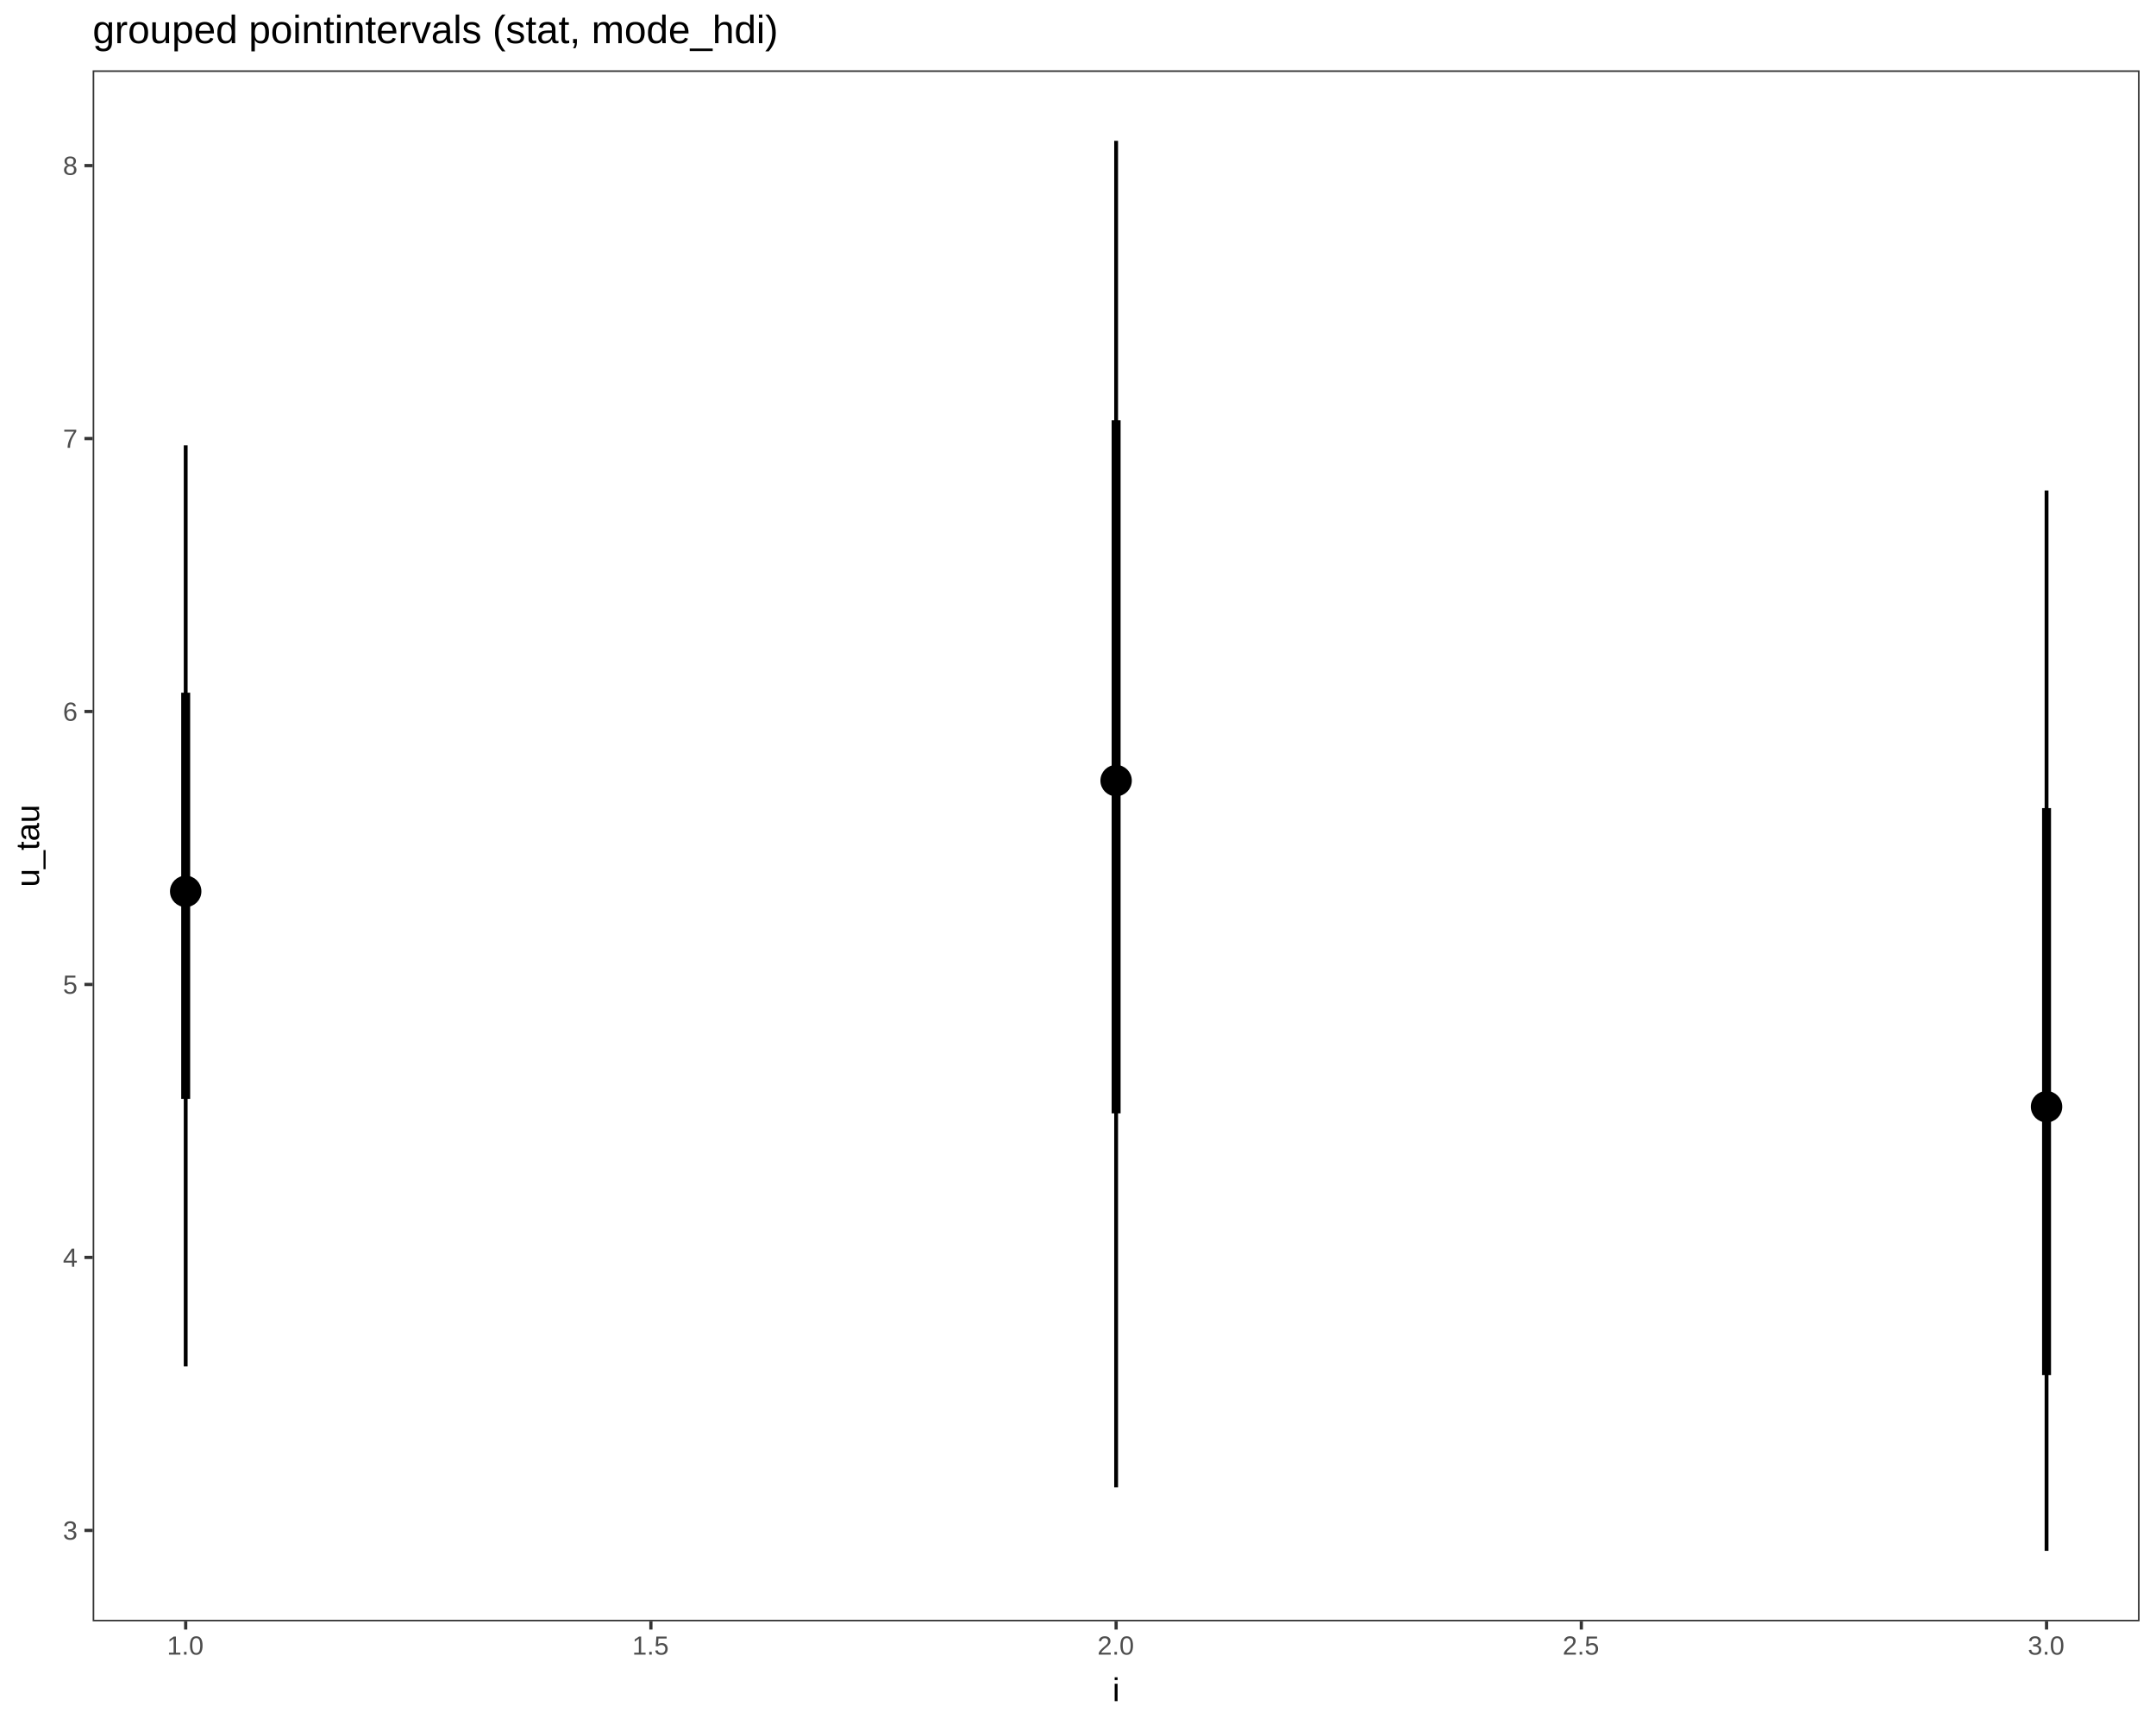
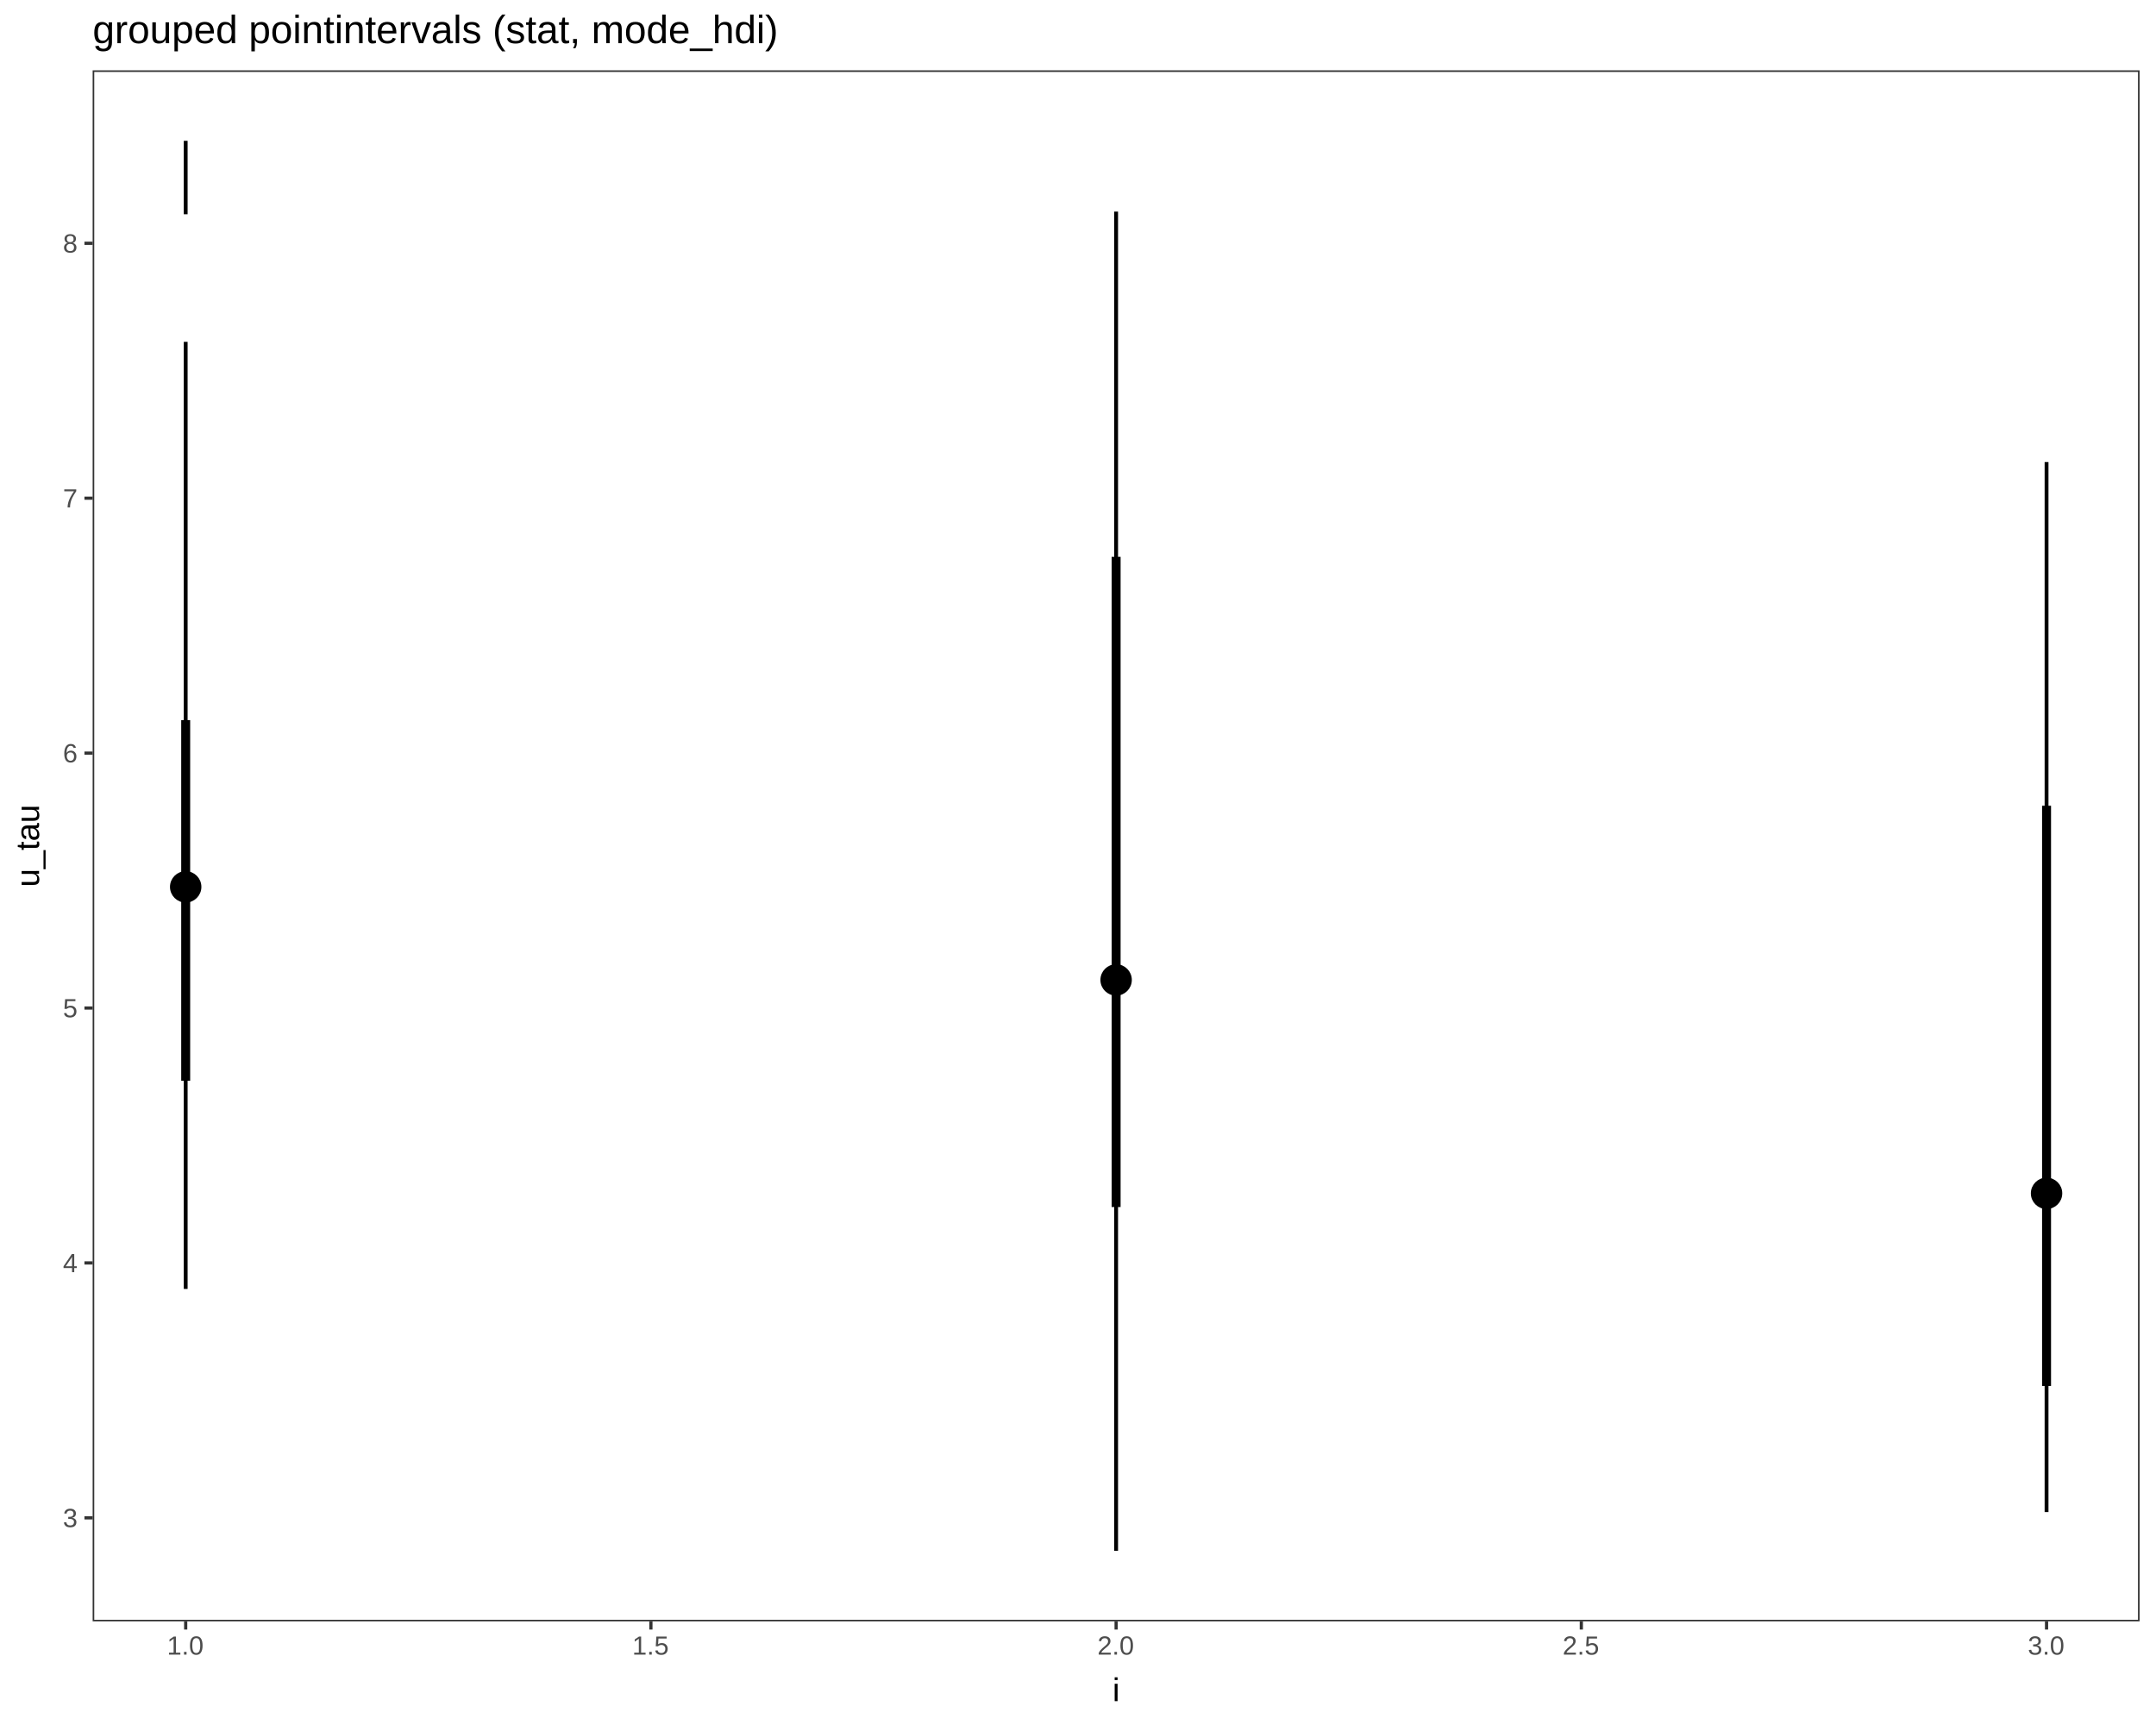
<svg xmlns="http://www.w3.org/2000/svg" viewBox="0 0 720.00 576.00">
  <defs>
    <style type="text/css">
    line, polyline, path, rect, circle {
      fill: none;
      stroke: #000000;
      stroke-linecap: round;
      stroke-linejoin: round;
      stroke-miterlimit: 10.00;
    }
  </style>
  </defs>
  <rect width="100%" height="100%" style="stroke: none; fill: #FFFFFF;" />
  <rect x="0.00" y="0.00" width="720.00" height="576.00" style="stroke-width: 1.07; stroke: #FFFFFF; fill: #FFFFFF;" />
  <defs>
    <clipPath id="cpMzAuOTQyN3w3MTQuNTIxfDU0MS4zOTF8MjMuNDc2Nw==">
      <rect x="30.94" y="23.48" width="683.58" height="517.91" />
    </clipPath>
  </defs>
  <rect x="30.94" y="23.48" width="683.58" height="517.91" style="stroke-width: 1.07; stroke: none; fill: #FFFFFF;" clip-path="url(#cpMzAuOTQyN3w3MTQuNTIxfDU0MS4zOTF8MjMuNDc2Nw==)" />
-   <line x1="62.01" y1="366.94" x2="62.01" y2="231.31" style="stroke-width: 2.99; stroke-linecap: butt;" clip-path="url(#cpMzAuOTQyN3w3MTQuNTIxfDU0MS4zOTF8MjMuNDc2Nw==)" />
-   <line x1="62.01" y1="456.26" x2="62.01" y2="148.71" style="stroke-width: 1.28; stroke-linecap: butt;" clip-path="url(#cpMzAuOTQyN3w3MTQuNTIxfDU0MS4zOTF8MjMuNDc2Nw==)" />
-   <line x1="372.73" y1="371.77" x2="372.73" y2="140.34" style="stroke-width: 2.99; stroke-linecap: butt;" clip-path="url(#cpMzAuOTQyN3w3MTQuNTIxfDU0MS4zOTF8MjMuNDc2Nw==)" />
-   <line x1="372.73" y1="496.63" x2="372.73" y2="47.02" style="stroke-width: 1.28; stroke-linecap: butt;" clip-path="url(#cpMzAuOTQyN3w3MTQuNTIxfDU0MS4zOTF8MjMuNDc2Nw==)" />
-   <line x1="683.45" y1="459.14" x2="683.45" y2="269.84" style="stroke-width: 2.99; stroke-linecap: butt;" clip-path="url(#cpMzAuOTQyN3w3MTQuNTIxfDU0MS4zOTF8MjMuNDc2Nw==)" />
-   <line x1="683.45" y1="517.85" x2="683.45" y2="163.77" style="stroke-width: 1.28; stroke-linecap: butt;" clip-path="url(#cpMzAuOTQyN3w3MTQuNTIxfDU0MS4zOTF8MjMuNDc2Nw==)" />
-   <circle cx="62.01" cy="297.64" r="3.40pt" style="stroke-width: 1.42; fill: #000000;" clip-path="url(#cpMzAuOTQyN3w3MTQuNTIxfDU0MS4zOTF8MjMuNDc2Nw==)" />
-   <circle cx="62.01" cy="297.64" r="1.86pt" style="stroke-width: 1.42; fill: #000000;" clip-path="url(#cpMzAuOTQyN3w3MTQuNTIxfDU0MS4zOTF8MjMuNDc2Nw==)" />
-   <circle cx="372.73" cy="260.66" r="3.40pt" style="stroke-width: 1.42; fill: #000000;" clip-path="url(#cpMzAuOTQyN3w3MTQuNTIxfDU0MS4zOTF8MjMuNDc2Nw==)" />
-   <circle cx="372.73" cy="260.66" r="1.86pt" style="stroke-width: 1.42; fill: #000000;" clip-path="url(#cpMzAuOTQyN3w3MTQuNTIxfDU0MS4zOTF8MjMuNDc2Nw==)" />
-   <circle cx="683.45" cy="369.55" r="3.40pt" style="stroke-width: 1.42; fill: #000000;" clip-path="url(#cpMzAuOTQyN3w3MTQuNTIxfDU0MS4zOTF8MjMuNDc2Nw==)" />
-   <circle cx="683.45" cy="369.55" r="1.86pt" style="stroke-width: 1.42; fill: #000000;" clip-path="url(#cpMzAuOTQyN3w3MTQuNTIxfDU0MS4zOTF8MjMuNDc2Nw==)" />
+   <line x1="62.01" y1="360.86" x2="62.01" y2="240.47" style="stroke-width: 2.99; stroke-linecap: butt;" clip-path="url(#cpMzAuOTQyN3w3MTQuNTIxfDU0MS4zOTF8MjMuNDc2Nw==)" />
+   <line x1="62.01" y1="430.38" x2="62.01" y2="114.14" style="stroke-width: 1.28; stroke-linecap: butt;" clip-path="url(#cpMzAuOTQyN3w3MTQuNTIxfDU0MS4zOTF8MjMuNDc2Nw==)" />
+   <line x1="62.01" y1="71.54" x2="62.01" y2="47.02" style="stroke-width: 1.28; stroke-linecap: butt;" clip-path="url(#cpMzAuOTQyN3w3MTQuNTIxfDU0MS4zOTF8MjMuNDc2Nw==)" />
+   <line x1="372.73" y1="403.05" x2="372.73" y2="185.93" style="stroke-width: 2.99; stroke-linecap: butt;" clip-path="url(#cpMzAuOTQyN3w3MTQuNTIxfDU0MS4zOTF8MjMuNDc2Nw==)" />
+   <line x1="372.73" y1="517.85" x2="372.73" y2="70.65" style="stroke-width: 1.28; stroke-linecap: butt;" clip-path="url(#cpMzAuOTQyN3w3MTQuNTIxfDU0MS4zOTF8MjMuNDc2Nw==)" />
+   <line x1="683.45" y1="462.79" x2="683.45" y2="269.04" style="stroke-width: 2.99; stroke-linecap: butt;" clip-path="url(#cpMzAuOTQyN3w3MTQuNTIxfDU0MS4zOTF8MjMuNDc2Nw==)" />
+   <line x1="683.45" y1="504.91" x2="683.45" y2="154.30" style="stroke-width: 1.28; stroke-linecap: butt;" clip-path="url(#cpMzAuOTQyN3w3MTQuNTIxfDU0MS4zOTF8MjMuNDc2Nw==)" />
+   <circle cx="62.01" cy="296.14" r="3.40pt" style="stroke-width: 1.42; fill: #000000;" clip-path="url(#cpMzAuOTQyN3w3MTQuNTIxfDU0MS4zOTF8MjMuNDc2Nw==)" />
+   <circle cx="62.01" cy="296.14" r="1.86pt" style="stroke-width: 1.42; fill: #000000;" clip-path="url(#cpMzAuOTQyN3w3MTQuNTIxfDU0MS4zOTF8MjMuNDc2Nw==)" />
+   <circle cx="62.01" cy="296.14" r="1.86pt" style="stroke-width: 1.42; fill: #000000;" clip-path="url(#cpMzAuOTQyN3w3MTQuNTIxfDU0MS4zOTF8MjMuNDc2Nw==)" />
+   <circle cx="372.73" cy="327.21" r="3.40pt" style="stroke-width: 1.42; fill: #000000;" clip-path="url(#cpMzAuOTQyN3w3MTQuNTIxfDU0MS4zOTF8MjMuNDc2Nw==)" />
+   <circle cx="372.73" cy="327.21" r="1.86pt" style="stroke-width: 1.42; fill: #000000;" clip-path="url(#cpMzAuOTQyN3w3MTQuNTIxfDU0MS4zOTF8MjMuNDc2Nw==)" />
+   <circle cx="683.45" cy="398.47" r="3.40pt" style="stroke-width: 1.42; fill: #000000;" clip-path="url(#cpMzAuOTQyN3w3MTQuNTIxfDU0MS4zOTF8MjMuNDc2Nw==)" />
+   <circle cx="683.45" cy="398.47" r="1.86pt" style="stroke-width: 1.42; fill: #000000;" clip-path="url(#cpMzAuOTQyN3w3MTQuNTIxfDU0MS4zOTF8MjMuNDc2Nw==)" />
  <rect x="30.94" y="23.48" width="683.58" height="517.91" style="stroke-width: 1.07; stroke: #333333;" clip-path="url(#cpMzAuOTQyN3w3MTQuNTIxfDU0MS4zOTF8MjMuNDc2Nw==)" />
  <defs>
    <clipPath id="cpMHw3MjB8NTc2fDA=">
      <rect x="0.00" y="0.00" width="720.00" height="576.00" />
    </clipPath>
  </defs>
  <g clip-path="url(#cpMHw3MjB8NTc2fDA=)">
-     <text x="21.01" y="514.11" style="font-size: 8.80px; fill: #4D4D4D; font-family: Liberation Sans;" textLength="5.01px" lengthAdjust="spacingAndGlyphs">3</text>
+     <text x="21.01" y="509.92" style="font-size: 8.80px; fill: #4D4D4D; font-family: Liberation Sans;" textLength="5.01px" lengthAdjust="spacingAndGlyphs">3</text>
  </g>
  <g clip-path="url(#cpMHw3MjB8NTc2fDA=)">
-     <text x="21.01" y="422.97" style="font-size: 8.80px; fill: #4D4D4D; font-family: Liberation Sans;" textLength="5.01px" lengthAdjust="spacingAndGlyphs">4</text>
+     <text x="21.01" y="424.80" style="font-size: 8.80px; fill: #4D4D4D; font-family: Liberation Sans;" textLength="5.01px" lengthAdjust="spacingAndGlyphs">4</text>
  </g>
  <g clip-path="url(#cpMHw3MjB8NTc2fDA=)">
-     <text x="21.01" y="331.82" style="font-size: 8.80px; fill: #4D4D4D; font-family: Liberation Sans;" textLength="5.01px" lengthAdjust="spacingAndGlyphs">5</text>
+     <text x="21.01" y="339.68" style="font-size: 8.80px; fill: #4D4D4D; font-family: Liberation Sans;" textLength="5.01px" lengthAdjust="spacingAndGlyphs">5</text>
  </g>
  <g clip-path="url(#cpMHw3MjB8NTc2fDA=)">
-     <text x="21.01" y="240.68" style="font-size: 8.80px; fill: #4D4D4D; font-family: Liberation Sans;" textLength="5.01px" lengthAdjust="spacingAndGlyphs">6</text>
+     <text x="21.01" y="254.56" style="font-size: 8.80px; fill: #4D4D4D; font-family: Liberation Sans;" textLength="5.01px" lengthAdjust="spacingAndGlyphs">6</text>
  </g>
  <g clip-path="url(#cpMHw3MjB8NTc2fDA=)">
-     <text x="21.01" y="149.53" style="font-size: 8.80px; fill: #4D4D4D; font-family: Liberation Sans;" textLength="5.01px" lengthAdjust="spacingAndGlyphs">7</text>
+     <text x="21.01" y="169.44" style="font-size: 8.80px; fill: #4D4D4D; font-family: Liberation Sans;" textLength="5.01px" lengthAdjust="spacingAndGlyphs">7</text>
  </g>
  <g clip-path="url(#cpMHw3MjB8NTc2fDA=)">
-     <text x="21.01" y="58.39" style="font-size: 8.80px; fill: #4D4D4D; font-family: Liberation Sans;" textLength="5.01px" lengthAdjust="spacingAndGlyphs">8</text>
+     <text x="21.01" y="84.33" style="font-size: 8.80px; fill: #4D4D4D; font-family: Liberation Sans;" textLength="5.01px" lengthAdjust="spacingAndGlyphs">8</text>
  </g>
-   <polyline points="28.20,511.02 30.94,511.02 " style="stroke-width: 1.07; stroke: #333333; stroke-linecap: butt;" clip-path="url(#cpMHw3MjB8NTc2fDA=)" />
-   <polyline points="28.20,419.87 30.94,419.87 " style="stroke-width: 1.07; stroke: #333333; stroke-linecap: butt;" clip-path="url(#cpMHw3MjB8NTc2fDA=)" />
-   <polyline points="28.20,328.73 30.94,328.73 " style="stroke-width: 1.07; stroke: #333333; stroke-linecap: butt;" clip-path="url(#cpMHw3MjB8NTc2fDA=)" />
-   <polyline points="28.20,237.58 30.94,237.58 " style="stroke-width: 1.07; stroke: #333333; stroke-linecap: butt;" clip-path="url(#cpMHw3MjB8NTc2fDA=)" />
-   <polyline points="28.20,146.44 30.94,146.44 " style="stroke-width: 1.07; stroke: #333333; stroke-linecap: butt;" clip-path="url(#cpMHw3MjB8NTc2fDA=)" />
-   <polyline points="28.20,55.30 30.94,55.30 " style="stroke-width: 1.07; stroke: #333333; stroke-linecap: butt;" clip-path="url(#cpMHw3MjB8NTc2fDA=)" />
+   <polyline points="28.20,506.83 30.94,506.83 " style="stroke-width: 1.07; stroke: #333333; stroke-linecap: butt;" clip-path="url(#cpMHw3MjB8NTc2fDA=)" />
+   <polyline points="28.20,421.71 30.94,421.71 " style="stroke-width: 1.07; stroke: #333333; stroke-linecap: butt;" clip-path="url(#cpMHw3MjB8NTc2fDA=)" />
+   <polyline points="28.20,336.59 30.94,336.59 " style="stroke-width: 1.07; stroke: #333333; stroke-linecap: butt;" clip-path="url(#cpMHw3MjB8NTc2fDA=)" />
+   <polyline points="28.20,251.47 30.94,251.47 " style="stroke-width: 1.07; stroke: #333333; stroke-linecap: butt;" clip-path="url(#cpMHw3MjB8NTc2fDA=)" />
+   <polyline points="28.20,166.35 30.94,166.35 " style="stroke-width: 1.07; stroke: #333333; stroke-linecap: butt;" clip-path="url(#cpMHw3MjB8NTc2fDA=)" />
+   <polyline points="28.20,81.23 30.94,81.23 " style="stroke-width: 1.07; stroke: #333333; stroke-linecap: butt;" clip-path="url(#cpMHw3MjB8NTc2fDA=)" />
  <polyline points="62.01,544.13 62.01,541.39 " style="stroke-width: 1.07; stroke: #333333; stroke-linecap: butt;" clip-path="url(#cpMHw3MjB8NTc2fDA=)" />
  <polyline points="217.37,544.13 217.37,541.39 " style="stroke-width: 1.07; stroke: #333333; stroke-linecap: butt;" clip-path="url(#cpMHw3MjB8NTc2fDA=)" />
  <polyline points="372.73,544.13 372.73,541.39 " style="stroke-width: 1.07; stroke: #333333; stroke-linecap: butt;" clip-path="url(#cpMHw3MjB8NTc2fDA=)" />
  <polyline points="528.09,544.13 528.09,541.39 " style="stroke-width: 1.07; stroke: #333333; stroke-linecap: butt;" clip-path="url(#cpMHw3MjB8NTc2fDA=)" />
  <polyline points="683.45,544.13 683.45,541.39 " style="stroke-width: 1.07; stroke: #333333; stroke-linecap: butt;" clip-path="url(#cpMHw3MjB8NTc2fDA=)" />
  <g clip-path="url(#cpMHw3MjB8NTc2fDA=)">
    <text x="55.76" y="552.51" style="font-size: 8.80px; fill: #4D4D4D; font-family: Liberation Sans;" textLength="12.51px" lengthAdjust="spacingAndGlyphs">1.0</text>
  </g>
  <g clip-path="url(#cpMHw3MjB8NTc2fDA=)">
    <text x="211.12" y="552.51" style="font-size: 8.80px; fill: #4D4D4D; font-family: Liberation Sans;" textLength="12.51px" lengthAdjust="spacingAndGlyphs">1.5</text>
  </g>
  <g clip-path="url(#cpMHw3MjB8NTc2fDA=)">
    <text x="366.48" y="552.51" style="font-size: 8.80px; fill: #4D4D4D; font-family: Liberation Sans;" textLength="12.51px" lengthAdjust="spacingAndGlyphs">2.0</text>
  </g>
  <g clip-path="url(#cpMHw3MjB8NTc2fDA=)">
    <text x="521.83" y="552.51" style="font-size: 8.80px; fill: #4D4D4D; font-family: Liberation Sans;" textLength="12.51px" lengthAdjust="spacingAndGlyphs">2.5</text>
  </g>
  <g clip-path="url(#cpMHw3MjB8NTc2fDA=)">
    <text x="677.19" y="552.51" style="font-size: 8.80px; fill: #4D4D4D; font-family: Liberation Sans;" textLength="12.51px" lengthAdjust="spacingAndGlyphs">3.0</text>
  </g>
  <g clip-path="url(#cpMHw3MjB8NTc2fDA=)">
    <text x="371.51" y="568.04" style="font-size: 11.00px; font-family: Liberation Sans;" textLength="2.44px" lengthAdjust="spacingAndGlyphs">i</text>
  </g>
  <g clip-path="url(#cpMHw3MjB8NTc2fDA=)">
    <text transform="translate(13.04,296.20) rotate(-90)" style="font-size: 11.00px; font-family: Liberation Sans;" textLength="27.53px" lengthAdjust="spacingAndGlyphs">u_tau</text>
  </g>
  <g clip-path="url(#cpMHw3MjB8NTc2fDA=)">
    <text x="30.94" y="14.42" style="font-size: 13.20px; font-family: Liberation Sans;" textLength="225.46px" lengthAdjust="spacingAndGlyphs">grouped pointintervals (stat, mode_hdi)</text>
  </g>
</svg>
